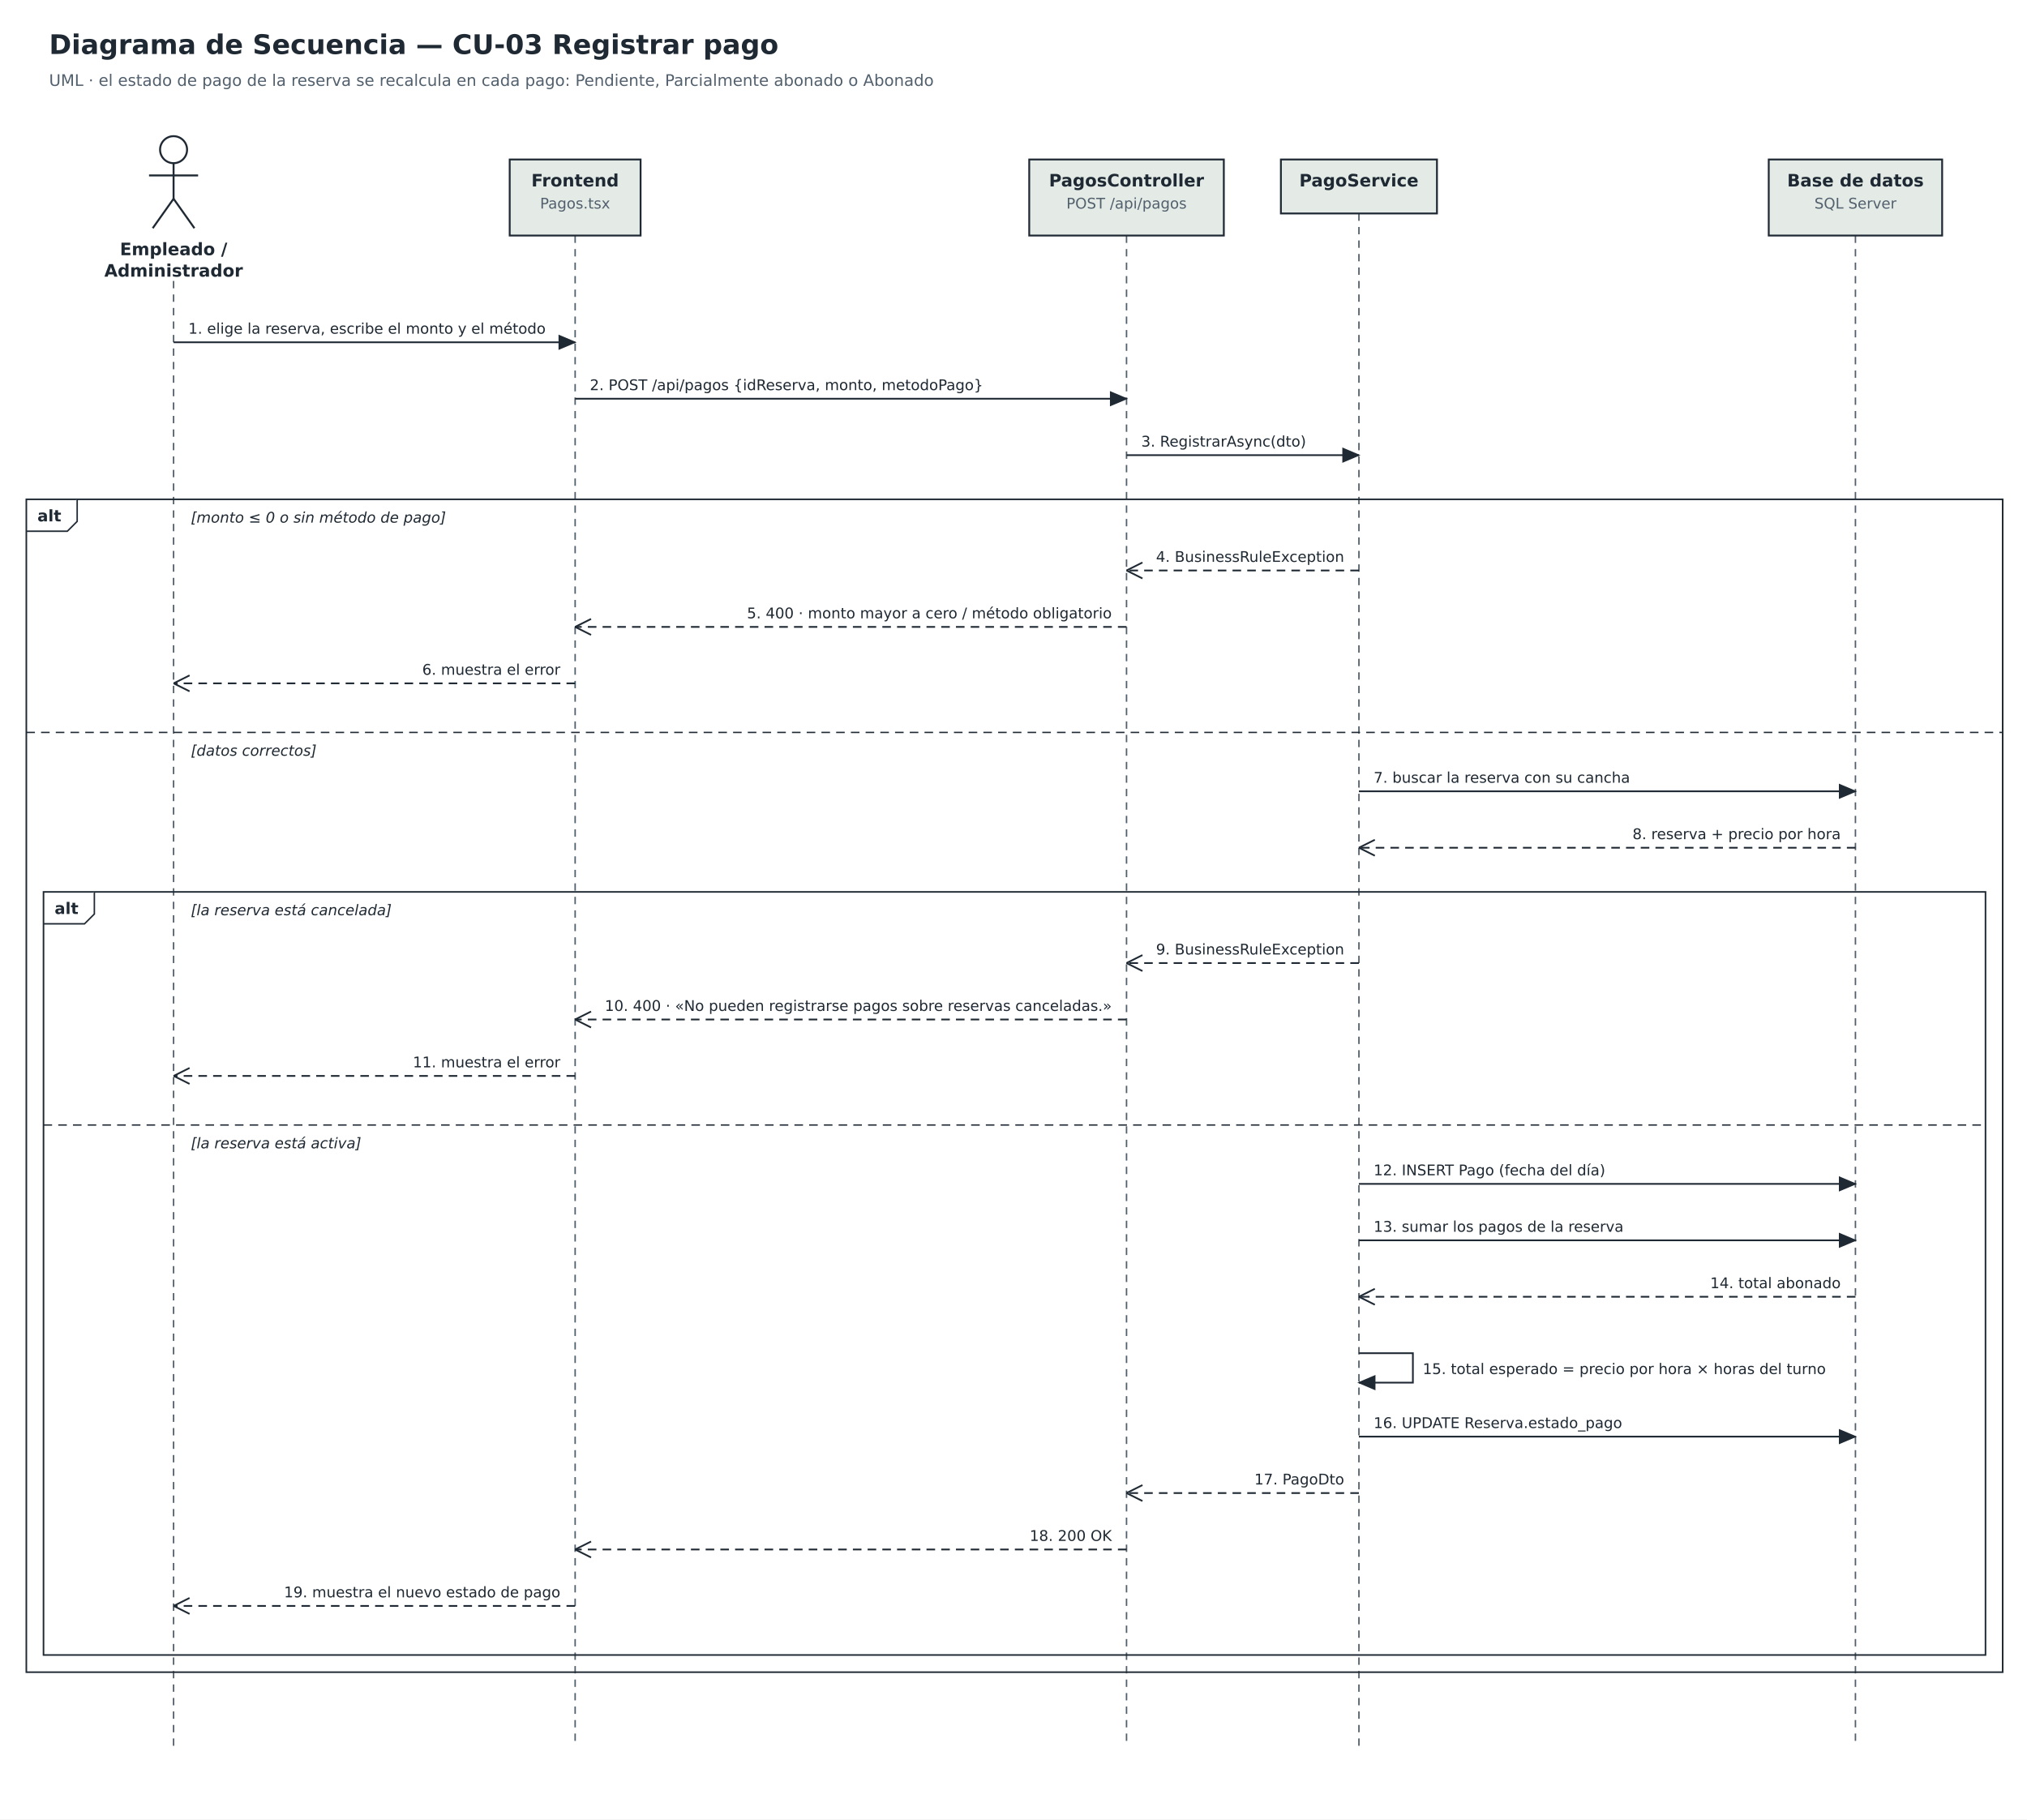
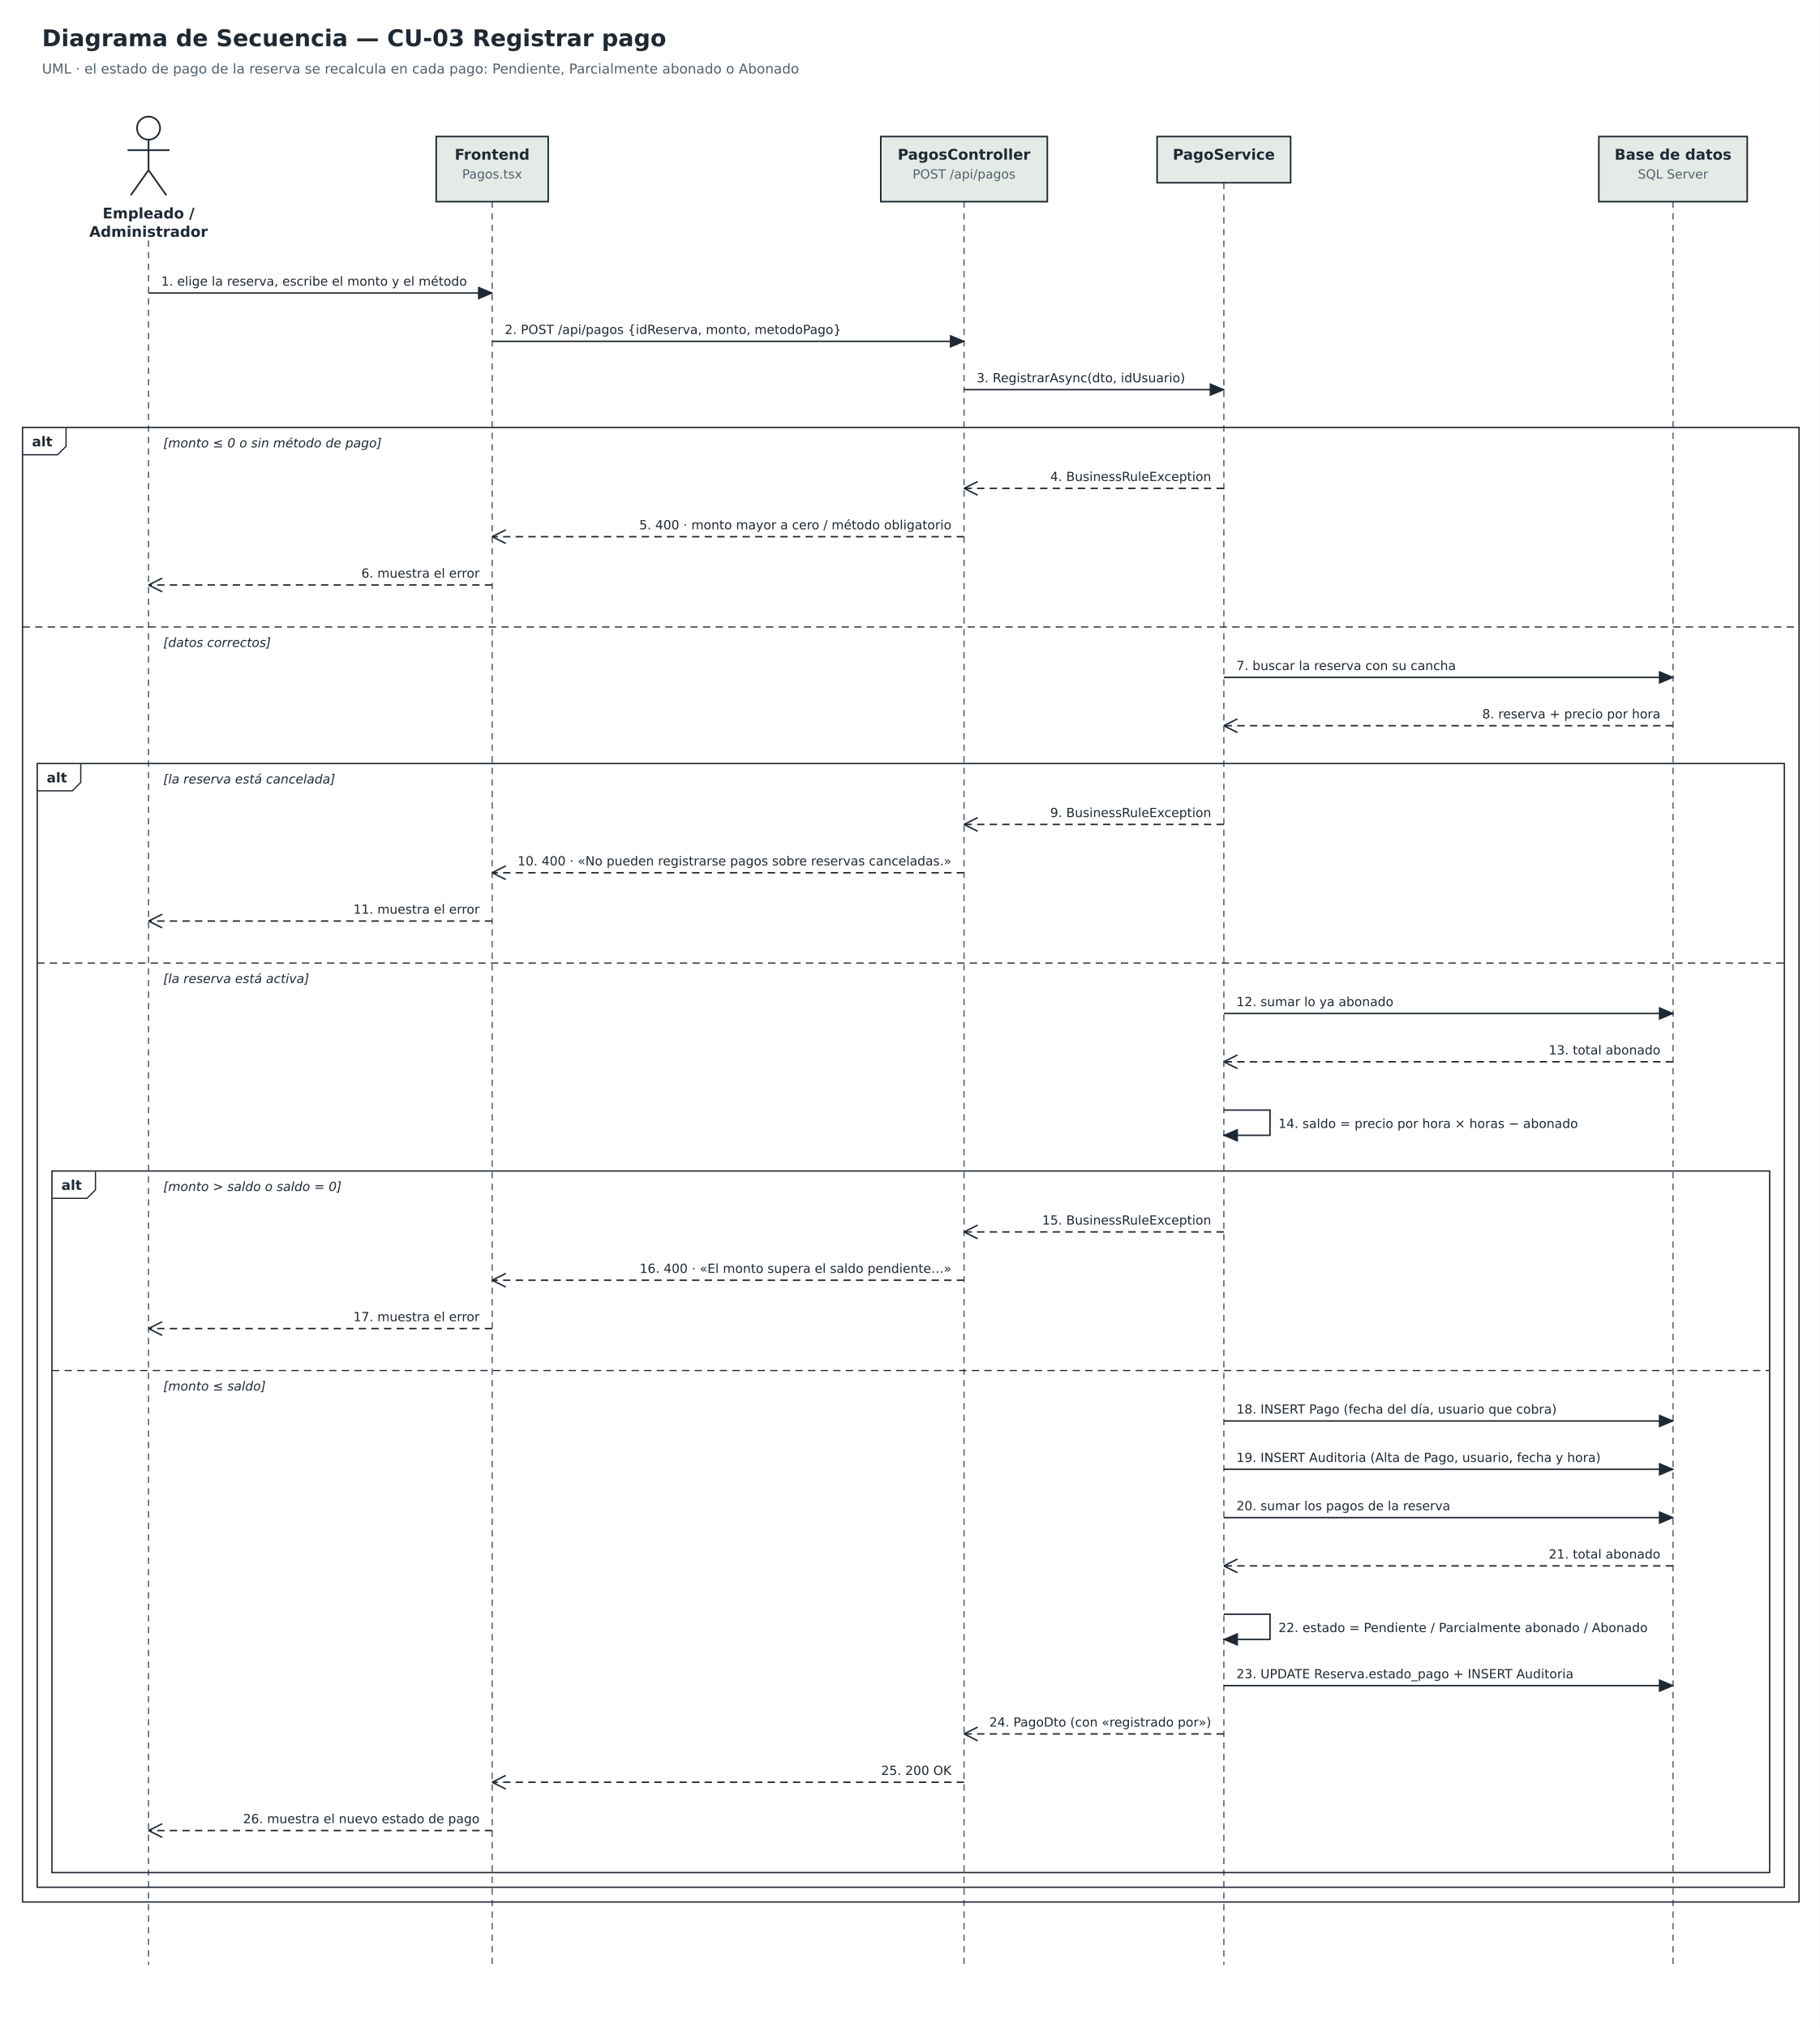
- <svg xmlns="http://www.w3.org/2000/svg" width="1652" height="1483" viewBox="0 0 1652 1483" font-family="DejaVu Sans, Arial, sans-serif">
-   <rect x="0" y="0" width="1652" height="1483" fill="#ffffff" />
-   <line x1="141.461" y1="229.0" x2="141.461" y2="1423.0" stroke="#52606d" stroke-width="1.2" stroke-dasharray="6 5" />
-   <line x1="468.742" y1="192" x2="468.742" y2="1423.0" stroke="#52606d" stroke-width="1.2" stroke-dasharray="6 5" />
-   <line x1="918.117" y1="192" x2="918.117" y2="1423.0" stroke="#52606d" stroke-width="1.2" stroke-dasharray="6 5" />
-   <line x1="1107.523" y1="174" x2="1107.523" y2="1423.0" stroke="#52606d" stroke-width="1.2" stroke-dasharray="6 5" />
-   <line x1="1512.18" y1="192" x2="1512.18" y2="1423.0" stroke="#52606d" stroke-width="1.2" stroke-dasharray="6 5" />
-   <rect x="21.461" y="407.0" width="1610.719" height="956.0" fill="none" stroke="#1f2933" stroke-width="1.3" />
+ <svg xmlns="http://www.w3.org/2000/svg" width="1733" height="1931" viewBox="0 0 1733 1931" font-family="DejaVu Sans, Arial, sans-serif">
+   <rect x="0" y="0" width="1733" height="1931" fill="#ffffff" />
+   <line x1="141.461" y1="229.0" x2="141.461" y2="1871.0" stroke="#52606d" stroke-width="1.2" stroke-dasharray="6 5" />
+   <line x1="468.742" y1="192" x2="468.742" y2="1871.0" stroke="#52606d" stroke-width="1.2" stroke-dasharray="6 5" />
+   <line x1="918.117" y1="192" x2="918.117" y2="1871.0" stroke="#52606d" stroke-width="1.2" stroke-dasharray="6 5" />
+   <line x1="1165.523" y1="174" x2="1165.523" y2="1871.0" stroke="#52606d" stroke-width="1.2" stroke-dasharray="6 5" />
+   <line x1="1593.305" y1="192" x2="1593.305" y2="1871.0" stroke="#52606d" stroke-width="1.2" stroke-dasharray="6 5" />
+   <rect x="21.461" y="407.0" width="1691.844" height="1404.0" fill="none" stroke="#1f2933" stroke-width="1.3" />
  <path d="M 21.461 433.0 L 54.898 433.0 L 62.898 425.0 L 62.898 407.0" fill="#ffffff" stroke="#1f2933" stroke-width="1.2" />
-   <line x1="21.461" y1="597.0" x2="1632.18" y2="597.0" stroke="#1f2933" stroke-width="1.1" stroke-dasharray="7 5" />
-   <rect x="35.461" y="727.0" width="1582.719" height="622.0" fill="none" stroke="#1f2933" stroke-width="1.3" />
+   <line x1="21.461" y1="597.0" x2="1713.305" y2="597.0" stroke="#1f2933" stroke-width="1.1" stroke-dasharray="7 5" />
+   <rect x="35.461" y="727.0" width="1663.844" height="1070.0" fill="none" stroke="#1f2933" stroke-width="1.3" />
  <path d="M 35.461 753.0 L 68.898 753.0 L 76.898 745.0 L 76.898 727.0" fill="#ffffff" stroke="#1f2933" stroke-width="1.2" />
-   <line x1="35.461" y1="917.0" x2="1618.18" y2="917.0" stroke="#1f2933" stroke-width="1.1" stroke-dasharray="7 5" />
+   <line x1="35.461" y1="917.0" x2="1699.305" y2="917.0" stroke="#1f2933" stroke-width="1.1" stroke-dasharray="7 5" />
+   <rect x="49.461" y="1115.0" width="1635.844" height="668.0" fill="none" stroke="#1f2933" stroke-width="1.3" />
+   <path d="M 49.461 1141.0 L 82.898 1141.0 L 90.898 1133.0 L 90.898 1115.0" fill="#ffffff" stroke="#1f2933" stroke-width="1.2" />
+   <line x1="49.461" y1="1305.0" x2="1685.305" y2="1305.0" stroke="#1f2933" stroke-width="1.1" stroke-dasharray="7 5" />
  <text x="30.5" y="425.0" font-size="13" text-anchor="start" fill="#1f2933" font-weight="bold">alt</text>
  <text x="155.5" y="426.0" font-size="12" text-anchor="start" fill="#1f2933" font-style="italic">[monto ≤ 0 o sin método de pago]</text>
  <text x="155.5" y="616.0" font-size="12" text-anchor="start" fill="#1f2933" font-style="italic">[datos correctos]</text>
  <text x="44.5" y="745.0" font-size="13" text-anchor="start" fill="#1f2933" font-weight="bold">alt</text>
  <text x="155.5" y="746.0" font-size="12" text-anchor="start" fill="#1f2933" font-style="italic">[la reserva está cancelada]</text>
  <text x="155.5" y="936.0" font-size="12" text-anchor="start" fill="#1f2933" font-style="italic">[la reserva está activa]</text>
+   <text x="58.5" y="1133.0" font-size="13" text-anchor="start" fill="#1f2933" font-weight="bold">alt</text>
+   <text x="155.5" y="1134.0" font-size="12" text-anchor="start" fill="#1f2933" font-style="italic">[monto &gt; saldo o saldo = 0]</text>
+   <text x="155.5" y="1324.0" font-size="12" text-anchor="start" fill="#1f2933" font-style="italic">[monto ≤ saldo]</text>
  <path d="M 141.5 279.0 L 468.7 279.0" fill="none" stroke="#1f2933" stroke-width="1.4" />
  <polygon points="468.7,279.0 455.7,273.5 455.7,284.5" fill="#1f2933" stroke="#1f2933" stroke-width="1" />
  <path d="M 468.7 325.0 L 918.1 325.0" fill="none" stroke="#1f2933" stroke-width="1.4" />
  <polygon points="918.1,325.0 905.1,319.5 905.1,330.5" fill="#1f2933" stroke="#1f2933" stroke-width="1" />
-   <path d="M 918.1 371.0 L 1107.5 371.0" fill="none" stroke="#1f2933" stroke-width="1.4" />
-   <polygon points="1107.5,371.0 1094.5,365.5 1094.5,376.5" fill="#1f2933" stroke="#1f2933" stroke-width="1" />
-   <path d="M 1107.5 465.0 L 918.1 465.0" fill="none" stroke="#1f2933" stroke-width="1.4" stroke-dasharray="7 5" />
+   <path d="M 918.1 371.0 L 1165.5 371.0" fill="none" stroke="#1f2933" stroke-width="1.4" />
+   <polygon points="1165.5,371.0 1152.5,365.5 1152.5,376.5" fill="#1f2933" stroke="#1f2933" stroke-width="1" />
+   <path d="M 1165.5 465.0 L 918.1 465.0" fill="none" stroke="#1f2933" stroke-width="1.4" stroke-dasharray="7 5" />
  <line x1="918.1" y1="465.0" x2="931.1" y2="471.5" stroke="#1f2933" stroke-width="1.4" />
  <line x1="918.1" y1="465.0" x2="931.1" y2="458.5" stroke="#1f2933" stroke-width="1.4" />
  <path d="M 918.1 511.0 L 468.7 511.0" fill="none" stroke="#1f2933" stroke-width="1.4" stroke-dasharray="7 5" />
  <line x1="468.7" y1="511.0" x2="481.7" y2="517.5" stroke="#1f2933" stroke-width="1.4" />
  <line x1="468.7" y1="511.0" x2="481.7" y2="504.5" stroke="#1f2933" stroke-width="1.4" />
  <path d="M 468.7 557.0 L 141.5 557.0" fill="none" stroke="#1f2933" stroke-width="1.4" stroke-dasharray="7 5" />
  <line x1="141.5" y1="557.0" x2="154.5" y2="563.5" stroke="#1f2933" stroke-width="1.4" />
  <line x1="141.5" y1="557.0" x2="154.5" y2="550.5" stroke="#1f2933" stroke-width="1.4" />
-   <path d="M 1107.5 645.0 L 1512.2 645.0" fill="none" stroke="#1f2933" stroke-width="1.4" />
-   <polygon points="1512.2,645.0 1499.2,639.5 1499.2,650.5" fill="#1f2933" stroke="#1f2933" stroke-width="1" />
-   <path d="M 1512.2 691.0 L 1107.5 691.0" fill="none" stroke="#1f2933" stroke-width="1.4" stroke-dasharray="7 5" />
-   <line x1="1107.5" y1="691.0" x2="1120.5" y2="697.5" stroke="#1f2933" stroke-width="1.4" />
-   <line x1="1107.5" y1="691.0" x2="1120.5" y2="684.5" stroke="#1f2933" stroke-width="1.4" />
-   <path d="M 1107.5 785.0 L 918.1 785.0" fill="none" stroke="#1f2933" stroke-width="1.4" stroke-dasharray="7 5" />
+   <path d="M 1165.5 645.0 L 1593.3 645.0" fill="none" stroke="#1f2933" stroke-width="1.4" />
+   <polygon points="1593.3,645.0 1580.3,639.5 1580.3,650.5" fill="#1f2933" stroke="#1f2933" stroke-width="1" />
+   <path d="M 1593.3 691.0 L 1165.5 691.0" fill="none" stroke="#1f2933" stroke-width="1.4" stroke-dasharray="7 5" />
+   <line x1="1165.5" y1="691.0" x2="1178.5" y2="697.5" stroke="#1f2933" stroke-width="1.4" />
+   <line x1="1165.5" y1="691.0" x2="1178.5" y2="684.5" stroke="#1f2933" stroke-width="1.4" />
+   <path d="M 1165.5 785.0 L 918.1 785.0" fill="none" stroke="#1f2933" stroke-width="1.4" stroke-dasharray="7 5" />
  <line x1="918.1" y1="785.0" x2="931.1" y2="791.5" stroke="#1f2933" stroke-width="1.4" />
  <line x1="918.1" y1="785.0" x2="931.1" y2="778.5" stroke="#1f2933" stroke-width="1.4" />
  <path d="M 918.1 831.0 L 468.7 831.0" fill="none" stroke="#1f2933" stroke-width="1.4" stroke-dasharray="7 5" />
  <line x1="468.7" y1="831.0" x2="481.7" y2="837.5" stroke="#1f2933" stroke-width="1.4" />
  <line x1="468.7" y1="831.0" x2="481.7" y2="824.5" stroke="#1f2933" stroke-width="1.4" />
  <path d="M 468.7 877.0 L 141.5 877.0" fill="none" stroke="#1f2933" stroke-width="1.4" stroke-dasharray="7 5" />
  <line x1="141.5" y1="877.0" x2="154.5" y2="883.5" stroke="#1f2933" stroke-width="1.4" />
  <line x1="141.5" y1="877.0" x2="154.5" y2="870.5" stroke="#1f2933" stroke-width="1.4" />
-   <path d="M 1107.5 965.0 L 1512.2 965.0" fill="none" stroke="#1f2933" stroke-width="1.4" />
-   <polygon points="1512.2,965.0 1499.2,959.5 1499.2,970.5" fill="#1f2933" stroke="#1f2933" stroke-width="1" />
-   <path d="M 1107.5 1011.0 L 1512.2 1011.0" fill="none" stroke="#1f2933" stroke-width="1.4" />
-   <polygon points="1512.2,1011.0 1499.2,1005.5 1499.2,1016.5" fill="#1f2933" stroke="#1f2933" stroke-width="1" />
-   <path d="M 1512.2 1057.0 L 1107.5 1057.0" fill="none" stroke="#1f2933" stroke-width="1.4" stroke-dasharray="7 5" />
-   <line x1="1107.5" y1="1057.0" x2="1120.5" y2="1063.5" stroke="#1f2933" stroke-width="1.4" />
-   <line x1="1107.5" y1="1057.0" x2="1120.5" y2="1050.5" stroke="#1f2933" stroke-width="1.4" />
-   <path d="M 1107.5 1103.0 L 1151.5 1103.0 L 1151.5 1127.0 L 1107.5 1127.0" fill="none" stroke="#1f2933" stroke-width="1.4" />
-   <polygon points="1107.5,1127.0 1120.5,1132.5 1120.5,1121.5" fill="#1f2933" stroke="#1f2933" stroke-width="1" />
-   <path d="M 1107.5 1171.0 L 1512.2 1171.0" fill="none" stroke="#1f2933" stroke-width="1.4" />
-   <polygon points="1512.2,1171.0 1499.2,1165.5 1499.2,1176.5" fill="#1f2933" stroke="#1f2933" stroke-width="1" />
-   <path d="M 1107.5 1217.0 L 918.1 1217.0" fill="none" stroke="#1f2933" stroke-width="1.4" stroke-dasharray="7 5" />
-   <line x1="918.1" y1="1217.0" x2="931.1" y2="1223.5" stroke="#1f2933" stroke-width="1.4" />
-   <line x1="918.1" y1="1217.0" x2="931.1" y2="1210.5" stroke="#1f2933" stroke-width="1.4" />
-   <path d="M 918.1 1263.0 L 468.7 1263.0" fill="none" stroke="#1f2933" stroke-width="1.4" stroke-dasharray="7 5" />
-   <line x1="468.7" y1="1263.0" x2="481.7" y2="1269.5" stroke="#1f2933" stroke-width="1.4" />
-   <line x1="468.7" y1="1263.0" x2="481.7" y2="1256.5" stroke="#1f2933" stroke-width="1.4" />
-   <path d="M 468.7 1309.0 L 141.5 1309.0" fill="none" stroke="#1f2933" stroke-width="1.4" stroke-dasharray="7 5" />
-   <line x1="141.5" y1="1309.0" x2="154.5" y2="1315.5" stroke="#1f2933" stroke-width="1.4" />
-   <line x1="141.5" y1="1309.0" x2="154.5" y2="1302.5" stroke="#1f2933" stroke-width="1.4" />
+   <path d="M 1165.5 965.0 L 1593.3 965.0" fill="none" stroke="#1f2933" stroke-width="1.4" />
+   <polygon points="1593.3,965.0 1580.3,959.5 1580.3,970.5" fill="#1f2933" stroke="#1f2933" stroke-width="1" />
+   <path d="M 1593.3 1011.0 L 1165.5 1011.0" fill="none" stroke="#1f2933" stroke-width="1.4" stroke-dasharray="7 5" />
+   <line x1="1165.5" y1="1011.0" x2="1178.5" y2="1017.5" stroke="#1f2933" stroke-width="1.4" />
+   <line x1="1165.5" y1="1011.0" x2="1178.5" y2="1004.5" stroke="#1f2933" stroke-width="1.4" />
+   <path d="M 1165.5 1057.0 L 1209.5 1057.0 L 1209.5 1081.0 L 1165.5 1081.0" fill="none" stroke="#1f2933" stroke-width="1.4" />
+   <polygon points="1165.5,1081.0 1178.5,1086.5 1178.5,1075.5" fill="#1f2933" stroke="#1f2933" stroke-width="1" />
+   <path d="M 1165.5 1173.0 L 918.1 1173.0" fill="none" stroke="#1f2933" stroke-width="1.4" stroke-dasharray="7 5" />
+   <line x1="918.1" y1="1173.0" x2="931.1" y2="1179.5" stroke="#1f2933" stroke-width="1.4" />
+   <line x1="918.1" y1="1173.0" x2="931.1" y2="1166.5" stroke="#1f2933" stroke-width="1.4" />
+   <path d="M 918.1 1219.0 L 468.7 1219.0" fill="none" stroke="#1f2933" stroke-width="1.4" stroke-dasharray="7 5" />
+   <line x1="468.7" y1="1219.0" x2="481.7" y2="1225.5" stroke="#1f2933" stroke-width="1.4" />
+   <line x1="468.7" y1="1219.0" x2="481.7" y2="1212.5" stroke="#1f2933" stroke-width="1.4" />
+   <path d="M 468.7 1265.0 L 141.5 1265.0" fill="none" stroke="#1f2933" stroke-width="1.4" stroke-dasharray="7 5" />
+   <line x1="141.5" y1="1265.0" x2="154.5" y2="1271.5" stroke="#1f2933" stroke-width="1.4" />
+   <line x1="141.5" y1="1265.0" x2="154.5" y2="1258.5" stroke="#1f2933" stroke-width="1.4" />
+   <path d="M 1165.5 1353.0 L 1593.3 1353.0" fill="none" stroke="#1f2933" stroke-width="1.4" />
+   <polygon points="1593.3,1353.0 1580.3,1347.5 1580.3,1358.5" fill="#1f2933" stroke="#1f2933" stroke-width="1" />
+   <path d="M 1165.5 1399.0 L 1593.3 1399.0" fill="none" stroke="#1f2933" stroke-width="1.4" />
+   <polygon points="1593.3,1399.0 1580.3,1393.5 1580.3,1404.5" fill="#1f2933" stroke="#1f2933" stroke-width="1" />
+   <path d="M 1165.5 1445.0 L 1593.3 1445.0" fill="none" stroke="#1f2933" stroke-width="1.4" />
+   <polygon points="1593.3,1445.0 1580.3,1439.5 1580.3,1450.5" fill="#1f2933" stroke="#1f2933" stroke-width="1" />
+   <path d="M 1593.3 1491.0 L 1165.5 1491.0" fill="none" stroke="#1f2933" stroke-width="1.4" stroke-dasharray="7 5" />
+   <line x1="1165.5" y1="1491.0" x2="1178.5" y2="1497.5" stroke="#1f2933" stroke-width="1.4" />
+   <line x1="1165.5" y1="1491.0" x2="1178.5" y2="1484.5" stroke="#1f2933" stroke-width="1.4" />
+   <path d="M 1165.5 1537.0 L 1209.5 1537.0 L 1209.5 1561.0 L 1165.5 1561.0" fill="none" stroke="#1f2933" stroke-width="1.4" />
+   <polygon points="1165.5,1561.0 1178.5,1566.5 1178.5,1555.5" fill="#1f2933" stroke="#1f2933" stroke-width="1" />
+   <path d="M 1165.5 1605.0 L 1593.3 1605.0" fill="none" stroke="#1f2933" stroke-width="1.4" />
+   <polygon points="1593.3,1605.0 1580.3,1599.5 1580.3,1610.5" fill="#1f2933" stroke="#1f2933" stroke-width="1" />
+   <path d="M 1165.5 1651.0 L 918.1 1651.0" fill="none" stroke="#1f2933" stroke-width="1.4" stroke-dasharray="7 5" />
+   <line x1="918.1" y1="1651.0" x2="931.1" y2="1657.5" stroke="#1f2933" stroke-width="1.4" />
+   <line x1="918.1" y1="1651.0" x2="931.1" y2="1644.5" stroke="#1f2933" stroke-width="1.4" />
+   <path d="M 918.1 1697.0 L 468.7 1697.0" fill="none" stroke="#1f2933" stroke-width="1.4" stroke-dasharray="7 5" />
+   <line x1="468.7" y1="1697.0" x2="481.7" y2="1703.5" stroke="#1f2933" stroke-width="1.4" />
+   <line x1="468.7" y1="1697.0" x2="481.7" y2="1690.5" stroke="#1f2933" stroke-width="1.4" />
+   <path d="M 468.7 1743.0 L 141.5 1743.0" fill="none" stroke="#1f2933" stroke-width="1.4" stroke-dasharray="7 5" />
+   <line x1="141.5" y1="1743.0" x2="154.5" y2="1749.5" stroke="#1f2933" stroke-width="1.4" />
+   <line x1="141.5" y1="1743.0" x2="154.5" y2="1736.5" stroke="#1f2933" stroke-width="1.4" />
  <circle cx="141.461" cy="122" r="11" fill="#ffffff" stroke="#1f2933" stroke-width="1.6" />
  <line x1="141.461" y1="133" x2="141.461" y2="162" stroke="#1f2933" stroke-width="1.6" />
  <line x1="121.461" y1="143" x2="161.461" y2="143" stroke="#1f2933" stroke-width="1.6" />
  <line x1="141.461" y1="162" x2="124.461" y2="186" stroke="#1f2933" stroke-width="1.6" />
  <line x1="141.461" y1="162" x2="158.461" y2="186" stroke="#1f2933" stroke-width="1.6" />
  <rect x="415.406" y="130" width="106.672" height="62" rx="0" fill="#e4ebe6" stroke="#1f2933" stroke-width="1.5" />
  <rect x="838.82" y="130" width="158.594" height="62" rx="0" fill="#e4ebe6" stroke="#1f2933" stroke-width="1.5" />
-   <rect x="1043.93" y="130" width="127.188" height="44" rx="0" fill="#e4ebe6" stroke="#1f2933" stroke-width="1.5" />
-   <rect x="1441.516" y="130" width="141.328" height="62" rx="0" fill="#e4ebe6" stroke="#1f2933" stroke-width="1.5" />
+   <rect x="1101.93" y="130" width="127.188" height="44" rx="0" fill="#e4ebe6" stroke="#1f2933" stroke-width="1.5" />
+   <rect x="1522.641" y="130" width="141.328" height="62" rx="0" fill="#e4ebe6" stroke="#1f2933" stroke-width="1.5" />
  <text x="141.5" y="208.0" font-size="14" text-anchor="middle" fill="#1f2933" font-weight="bold">Empleado /</text>
  <text x="141.5" y="225.5" font-size="14" text-anchor="middle" fill="#1f2933" font-weight="bold">Administrador</text>
  <text x="468.7" y="152.0" font-size="14" text-anchor="middle" fill="#1f2933" font-weight="bold">Frontend</text>
  <text x="468.7" y="170.0" font-size="12" text-anchor="middle" fill="#52606d">Pagos.tsx</text>
  <text x="918.1" y="152.0" font-size="14" text-anchor="middle" fill="#1f2933" font-weight="bold">PagosController</text>
  <text x="918.1" y="170.0" font-size="12" text-anchor="middle" fill="#52606d">POST /api/pagos</text>
-   <text x="1107.5" y="152.0" font-size="14" text-anchor="middle" fill="#1f2933" font-weight="bold">PagoService</text>
-   <text x="1512.2" y="152.0" font-size="14" text-anchor="middle" fill="#1f2933" font-weight="bold">Base de datos</text>
-   <text x="1512.2" y="170.0" font-size="12" text-anchor="middle" fill="#52606d">SQL Server</text>
+   <text x="1165.5" y="152.0" font-size="14" text-anchor="middle" fill="#1f2933" font-weight="bold">PagoService</text>
+   <text x="1593.3" y="152.0" font-size="14" text-anchor="middle" fill="#1f2933" font-weight="bold">Base de datos</text>
+   <text x="1593.3" y="170.0" font-size="12" text-anchor="middle" fill="#52606d">SQL Server</text>
  <text x="153.5" y="272.0" font-size="12" text-anchor="start" fill="#1f2933">1. elige la reserva, escribe el monto y el método</text>
  <text x="480.7" y="318.0" font-size="12" text-anchor="start" fill="#1f2933">2. POST /api/pagos {idReserva, monto, metodoPago}</text>
-   <text x="930.1" y="364.0" font-size="12" text-anchor="start" fill="#1f2933">3. RegistrarAsync(dto)</text>
-   <text x="1095.5" y="458.0" font-size="12" text-anchor="end" fill="#1f2933">4. BusinessRuleException</text>
+   <text x="930.1" y="364.0" font-size="12" text-anchor="start" fill="#1f2933">3. RegistrarAsync(dto, idUsuario)</text>
+   <text x="1153.5" y="458.0" font-size="12" text-anchor="end" fill="#1f2933">4. BusinessRuleException</text>
  <text x="906.1" y="504.0" font-size="12" text-anchor="end" fill="#1f2933">5. 400 · monto mayor a cero / método obligatorio</text>
  <text x="456.7" y="550.0" font-size="12" text-anchor="end" fill="#1f2933">6. muestra el error</text>
-   <text x="1119.5" y="638.0" font-size="12" text-anchor="start" fill="#1f2933">7. buscar la reserva con su cancha</text>
-   <text x="1500.2" y="684.0" font-size="12" text-anchor="end" fill="#1f2933">8. reserva + precio por hora</text>
-   <text x="1095.5" y="778.0" font-size="12" text-anchor="end" fill="#1f2933">9. BusinessRuleException</text>
+   <text x="1177.5" y="638.0" font-size="12" text-anchor="start" fill="#1f2933">7. buscar la reserva con su cancha</text>
+   <text x="1581.3" y="684.0" font-size="12" text-anchor="end" fill="#1f2933">8. reserva + precio por hora</text>
+   <text x="1153.5" y="778.0" font-size="12" text-anchor="end" fill="#1f2933">9. BusinessRuleException</text>
  <text x="906.1" y="824.0" font-size="12" text-anchor="end" fill="#1f2933">10. 400 · «No pueden registrarse pagos sobre reservas canceladas.»</text>
  <text x="456.7" y="870.0" font-size="12" text-anchor="end" fill="#1f2933">11. muestra el error</text>
-   <text x="1119.5" y="958.0" font-size="12" text-anchor="start" fill="#1f2933">12. INSERT Pago (fecha del día)</text>
-   <text x="1119.5" y="1004.0" font-size="12" text-anchor="start" fill="#1f2933">13. sumar los pagos de la reserva</text>
-   <text x="1500.2" y="1050.0" font-size="12" text-anchor="end" fill="#1f2933">14. total abonado</text>
-   <text x="1159.5" y="1120.0" font-size="12" text-anchor="start" fill="#1f2933">15. total esperado = precio por hora × horas del turno</text>
-   <text x="1119.5" y="1164.0" font-size="12" text-anchor="start" fill="#1f2933">16. UPDATE Reserva.estado_pago</text>
-   <text x="1095.5" y="1210.0" font-size="12" text-anchor="end" fill="#1f2933">17. PagoDto</text>
-   <text x="906.1" y="1256.0" font-size="12" text-anchor="end" fill="#1f2933">18. 200 OK</text>
-   <text x="456.7" y="1302.0" font-size="12" text-anchor="end" fill="#1f2933">19. muestra el nuevo estado de pago</text>
+   <text x="1177.5" y="958.0" font-size="12" text-anchor="start" fill="#1f2933">12. sumar lo ya abonado</text>
+   <text x="1581.3" y="1004.0" font-size="12" text-anchor="end" fill="#1f2933">13. total abonado</text>
+   <text x="1217.5" y="1074.0" font-size="12" text-anchor="start" fill="#1f2933">14. saldo = precio por hora × horas − abonado</text>
+   <text x="1153.5" y="1166.0" font-size="12" text-anchor="end" fill="#1f2933">15. BusinessRuleException</text>
+   <text x="906.1" y="1212.0" font-size="12" text-anchor="end" fill="#1f2933">16. 400 · «El monto supera el saldo pendiente…»</text>
+   <text x="456.7" y="1258.0" font-size="12" text-anchor="end" fill="#1f2933">17. muestra el error</text>
+   <text x="1177.5" y="1346.0" font-size="12" text-anchor="start" fill="#1f2933">18. INSERT Pago (fecha del día, usuario que cobra)</text>
+   <text x="1177.5" y="1392.0" font-size="12" text-anchor="start" fill="#1f2933">19. INSERT Auditoria (Alta de Pago, usuario, fecha y hora)</text>
+   <text x="1177.5" y="1438.0" font-size="12" text-anchor="start" fill="#1f2933">20. sumar los pagos de la reserva</text>
+   <text x="1581.3" y="1484.0" font-size="12" text-anchor="end" fill="#1f2933">21. total abonado</text>
+   <text x="1217.5" y="1554.0" font-size="12" text-anchor="start" fill="#1f2933">22. estado = Pendiente / Parcialmente abonado / Abonado</text>
+   <text x="1177.5" y="1598.0" font-size="12" text-anchor="start" fill="#1f2933">23. UPDATE Reserva.estado_pago + INSERT Auditoria</text>
+   <text x="1153.5" y="1644.0" font-size="12" text-anchor="end" fill="#1f2933">24. PagoDto (con «registrado por»)</text>
+   <text x="906.1" y="1690.0" font-size="12" text-anchor="end" fill="#1f2933">25. 200 OK</text>
+   <text x="456.7" y="1736.0" font-size="12" text-anchor="end" fill="#1f2933">26. muestra el nuevo estado de pago</text>
  <text x="40.0" y="44.0" font-size="22" text-anchor="start" fill="#1f2933" font-weight="bold">Diagrama de Secuencia — CU-03 Registrar pago</text>
  <text x="40.0" y="70.0" font-size="13" text-anchor="start" fill="#52606d">UML · el estado de pago de la reserva se recalcula en cada pago: Pendiente, Parcialmente abonado o Abonado</text>
</svg>
